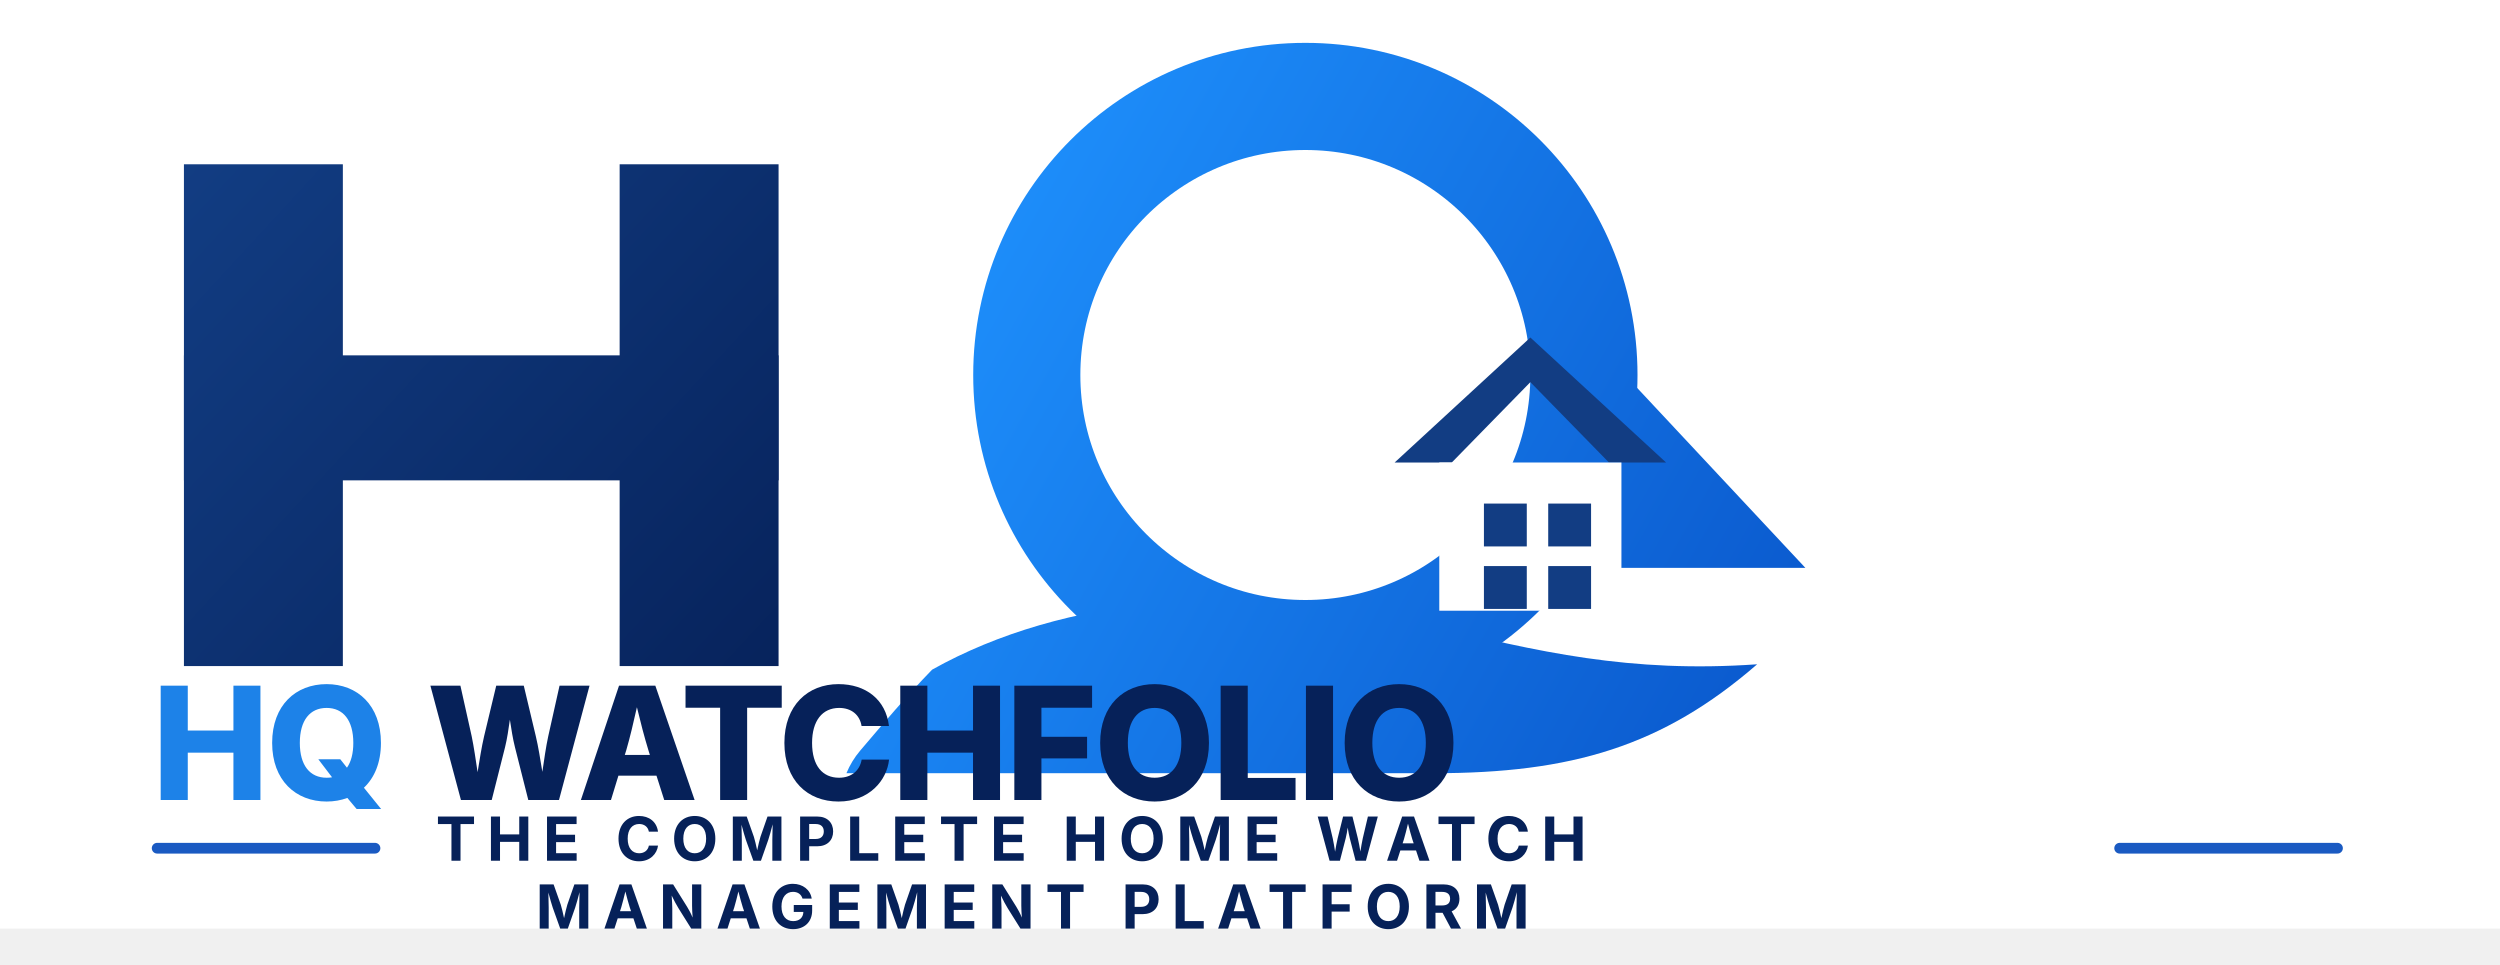
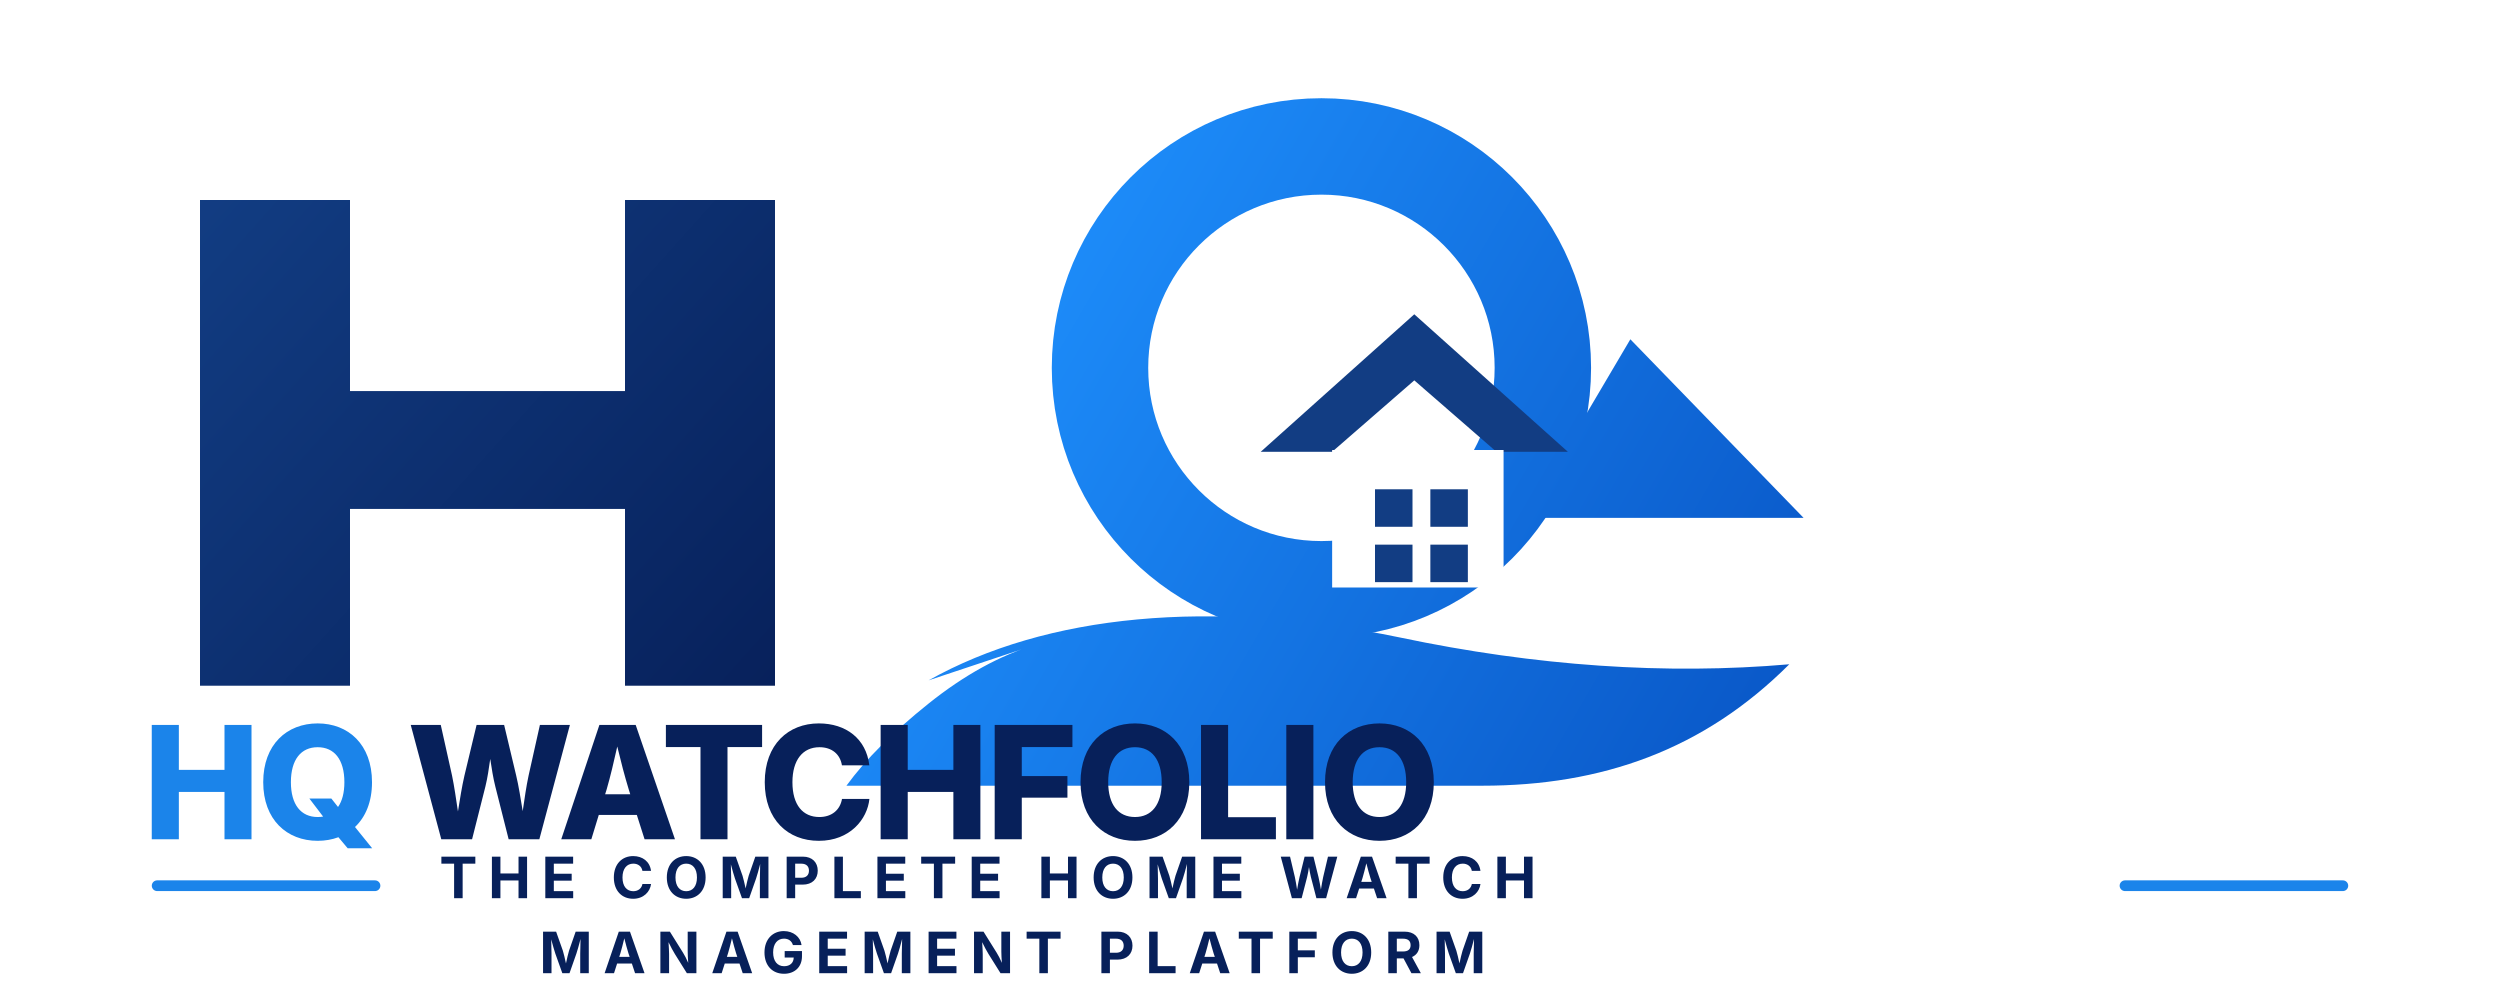
- <svg xmlns="http://www.w3.org/2000/svg" width="1400" height="540" viewBox="0 0 1400 540" fill="none">
+ <svg xmlns="http://www.w3.org/2000/svg" width="1400" height="560" viewBox="0 0 1400 560" fill="none">
  <defs>
-     <linearGradient id="logoNavy" x1="103" y1="90" x2="450" y2="410" gradientUnits="userSpaceOnUse">
+     <linearGradient id="navy" x1="112" y1="104" x2="440" y2="398" gradientUnits="userSpaceOnUse">
      <stop stop-color="#123D83" />
-       <stop offset="1" stop-color="#062159" />
+       <stop offset="1" stop-color="#07205A" />
    </linearGradient>
-     <linearGradient id="logoBlue" x1="530" y1="58" x2="1010" y2="330" gradientUnits="userSpaceOnUse">
-       <stop stop-color="#1F93FF" />
-       <stop offset="1" stop-color="#0B5BCF" />
+     <linearGradient id="blue" x1="561" y1="76" x2="1018" y2="342" gradientUnits="userSpaceOnUse">
+       <stop stop-color="#1F92FF" />
+       <stop offset="1" stop-color="#0A59C9" />
    </linearGradient>
  </defs>
-   <rect width="1400" height="520" fill="#FFFFFF" />
-   <rect x="103" y="92" width="89" height="281" fill="url(#logoNavy)" />
-   <rect x="103" y="199" width="333" height="70" fill="url(#logoNavy)" />
-   <rect x="347" y="92" width="89" height="281" fill="url(#logoNavy)" />
-   <circle cx="731" cy="210" r="156" fill="none" stroke="url(#logoBlue)" stroke-width="60" />
-   <path d="M842 318L1011 318L882 180L842 318Z" fill="url(#logoBlue)" />
-   <path d="M857 189L933 259H901L857 214L813 259H781L857 189Z" fill="#123D83" />
-   <rect x="806" y="259" width="102" height="83" fill="#FFFFFF" />
-   <rect x="831" y="282" width="24" height="24" fill="#123D83" />
-   <rect x="867" y="282" width="24" height="24" fill="#123D83" />
-   <rect x="831" y="317" width="24" height="24" fill="#123D83" />
-   <rect x="867" y="317" width="24" height="24" fill="#123D83" />
-   <path d="M522 375C595 334 699 324 800 350C861 365 913 377 984 372C931 418 880 433 803 433H474C475.885 428.422 478.485 424.124 481.735 420.311C493.916 406.019 507.403 389.99 522 375Z" fill="url(#logoBlue)" />
-   <text x="85" y="448" fill="#1D82E8" font-family="Inter, Arial, sans-serif" font-size="88" font-weight="800" letter-spacing="-2">
+   <rect width="1400" height="560" fill="#FFFFFF" />
+   <rect x="112" y="112" width="84" height="272" fill="url(#navy)" />
+   <rect x="112" y="219" width="322" height="66" fill="url(#navy)" />
+   <rect x="350" y="112" width="84" height="272" fill="url(#navy)" />
+   <circle cx="740" cy="206" r="124" fill="none" stroke="url(#blue)" stroke-width="54" />
+   <path d="M854 290L1010 290L913 190L854 290Z" fill="url(#blue)" />
+   <path d="M520 381C586 344 678 335 784 357C860 373 933 378 1002 372C954 420 897 440 830 440H474C484.667 425.333 500 410 520 394C540 378 560 367 580 361L520 381Z" fill="url(#blue)" />
+   <path d="M792 176L878 253H838L792 213L746 253H706L792 176Z" fill="#123D83" />
+   <rect x="746" y="252" width="96" height="77" fill="#FFFFFF" />
+   <rect x="770" y="274" width="21" height="21" fill="#123D83" />
+   <rect x="801" y="274" width="21" height="21" fill="#123D83" />
+   <rect x="770" y="305" width="21" height="21" fill="#123D83" />
+   <rect x="801" y="305" width="21" height="21" fill="#123D83" />
+   <text x="80" y="470" fill="#1B84EA" font-family="Inter, Arial, sans-serif" font-size="88" font-weight="800" letter-spacing="-2">
    HQ
  </text>
-   <text x="239" y="448" fill="#062159" font-family="Inter, Arial, sans-serif" font-size="88" font-weight="800" letter-spacing="-2">
+   <text x="228" y="470" fill="#07205A" font-family="Inter, Arial, sans-serif" font-size="88" font-weight="800" letter-spacing="-2">
    WATCHFOLIO
  </text>
-   <path d="M88 475H210" stroke="#1A5AC2" stroke-width="6" stroke-linecap="round" />
-   <path d="M1187 475H1309" stroke="#1A5AC2" stroke-width="6" stroke-linecap="round" />
-   <text x="244" y="482" fill="#062159" font-family="Inter, Arial, sans-serif" font-size="34" font-weight="700" letter-spacing="6">
+   <path d="M88 496H210" stroke="#1B84EA" stroke-width="6" stroke-linecap="round" />
+   <path d="M1190 496H1312" stroke="#1B84EA" stroke-width="6" stroke-linecap="round" />
+   <text x="246" y="503" fill="#07205A" font-family="Inter, Arial, sans-serif" font-size="32" font-weight="700" letter-spacing="6">
    THE COMPLETE HOME WATCH
  </text>
-   <text x="300" y="520" fill="#062159" font-family="Inter, Arial, sans-serif" font-size="34" font-weight="700" letter-spacing="6">
+   <text x="302" y="545" fill="#07205A" font-family="Inter, Arial, sans-serif" font-size="32" font-weight="700" letter-spacing="6">
    MANAGEMENT PLATFORM
  </text>
</svg>
